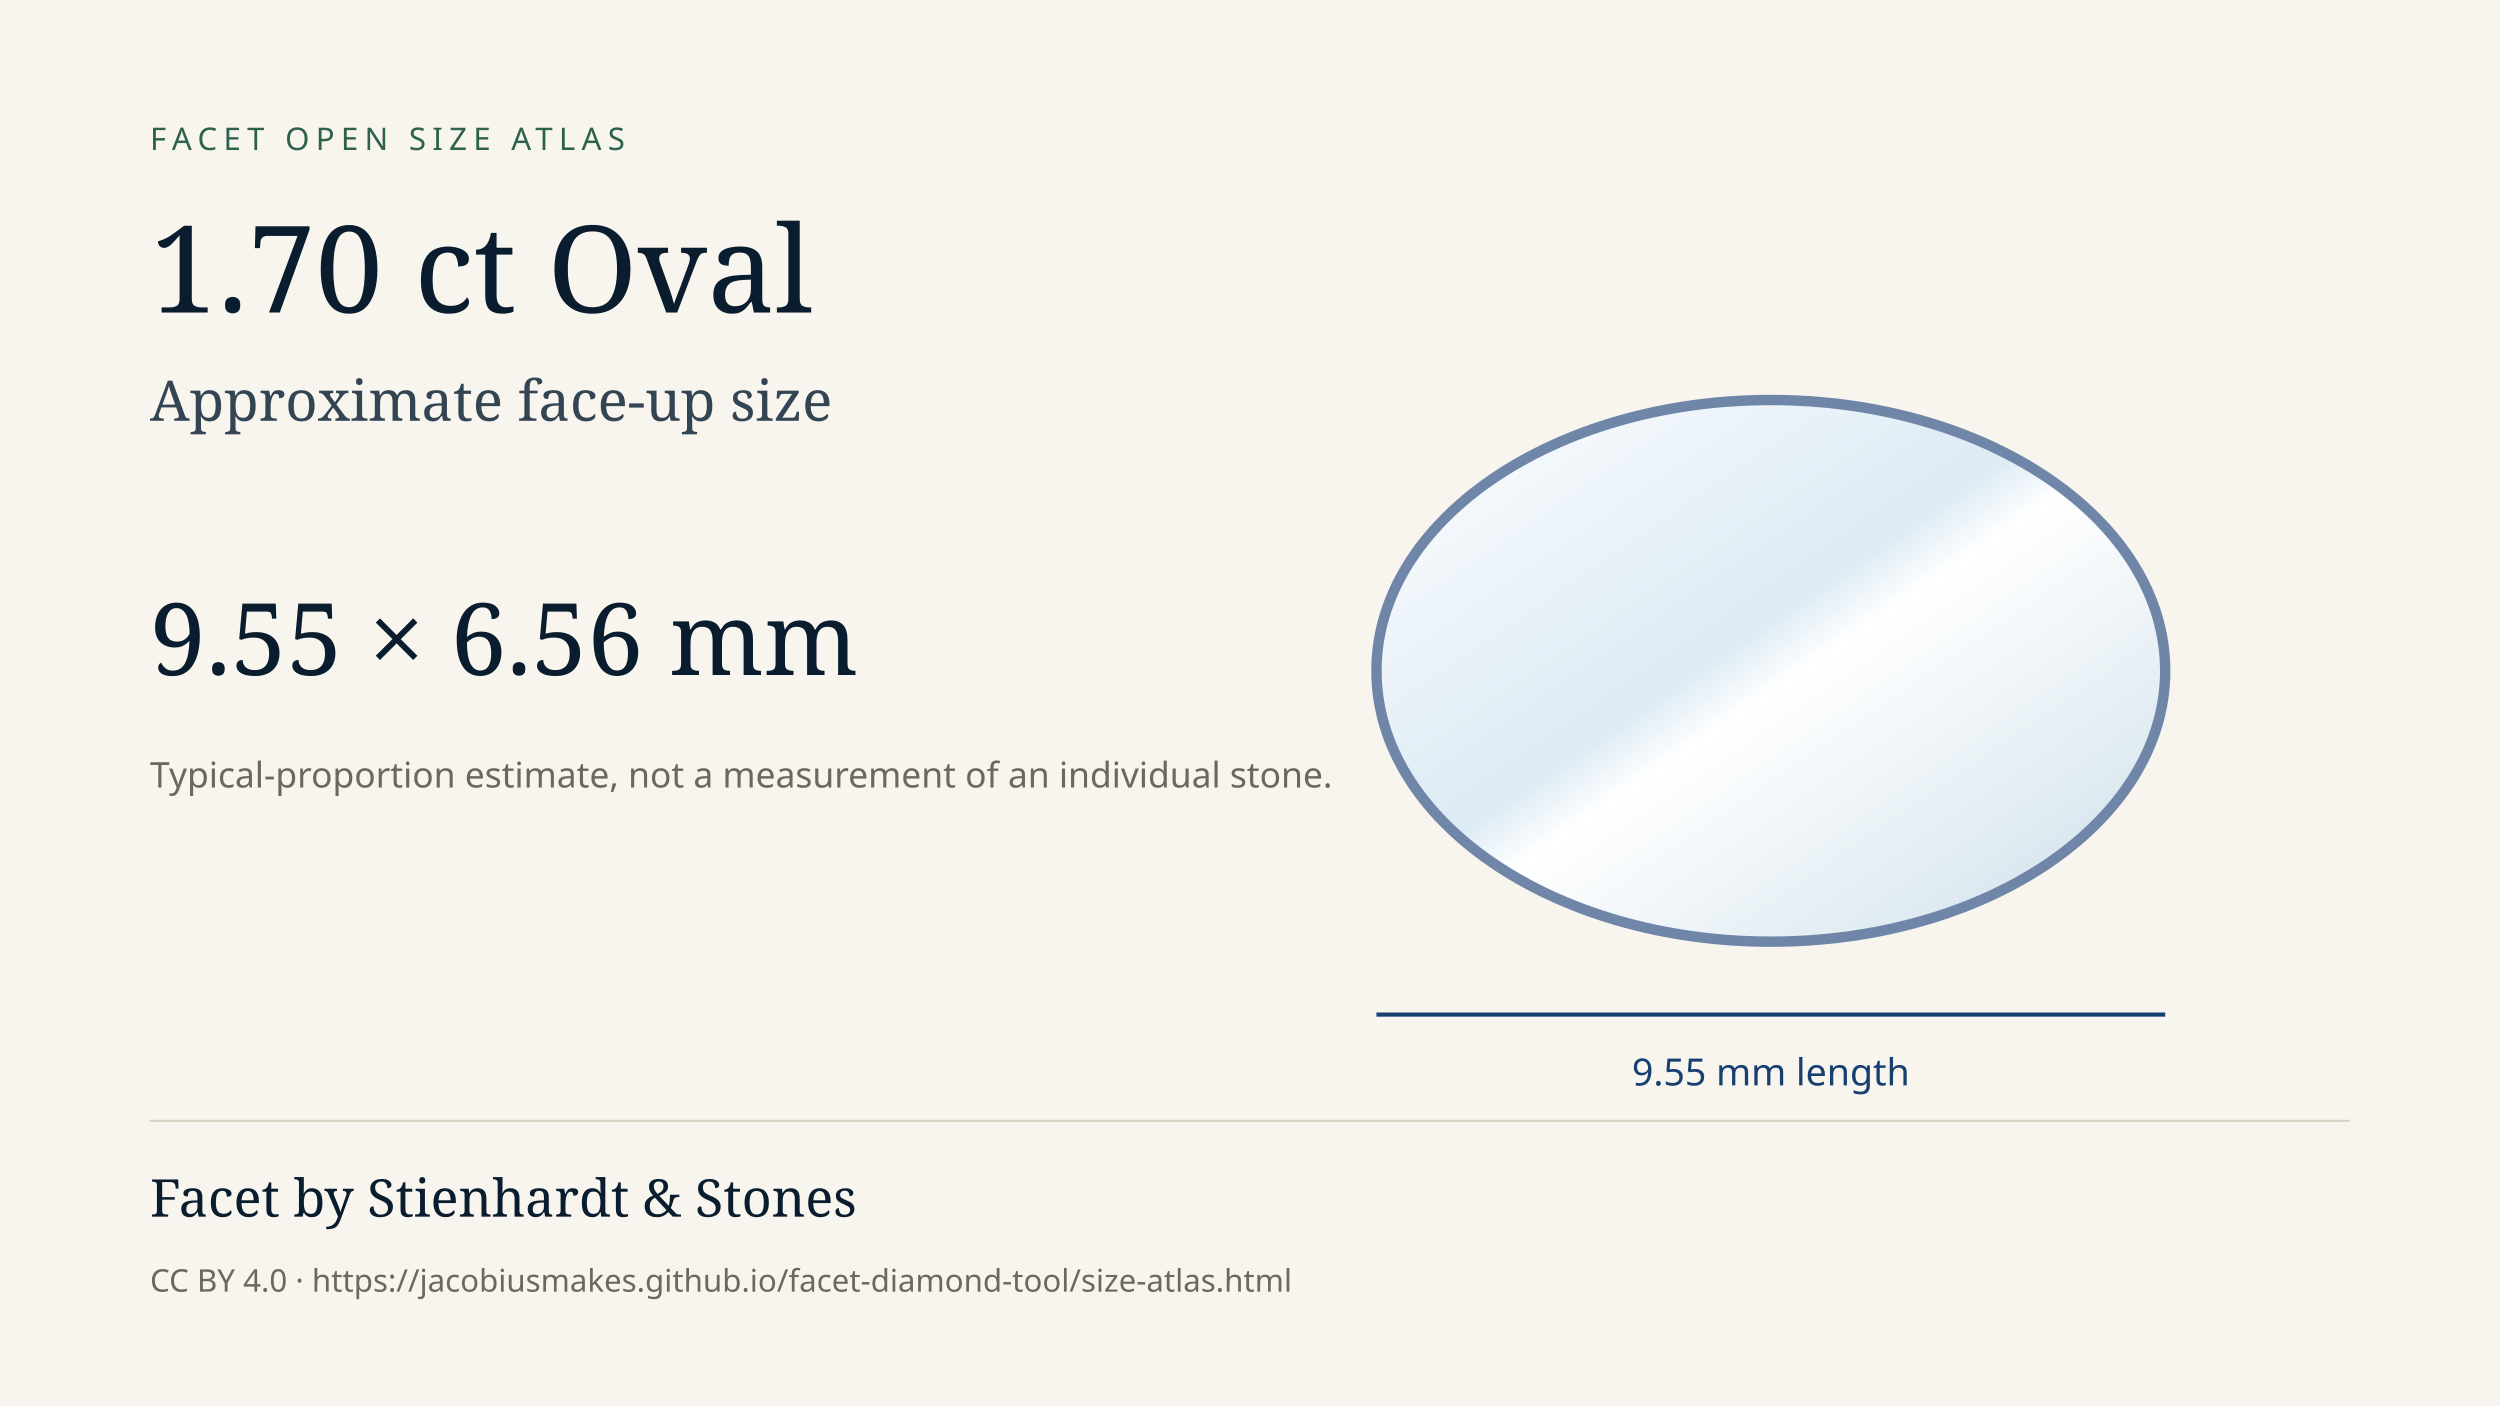
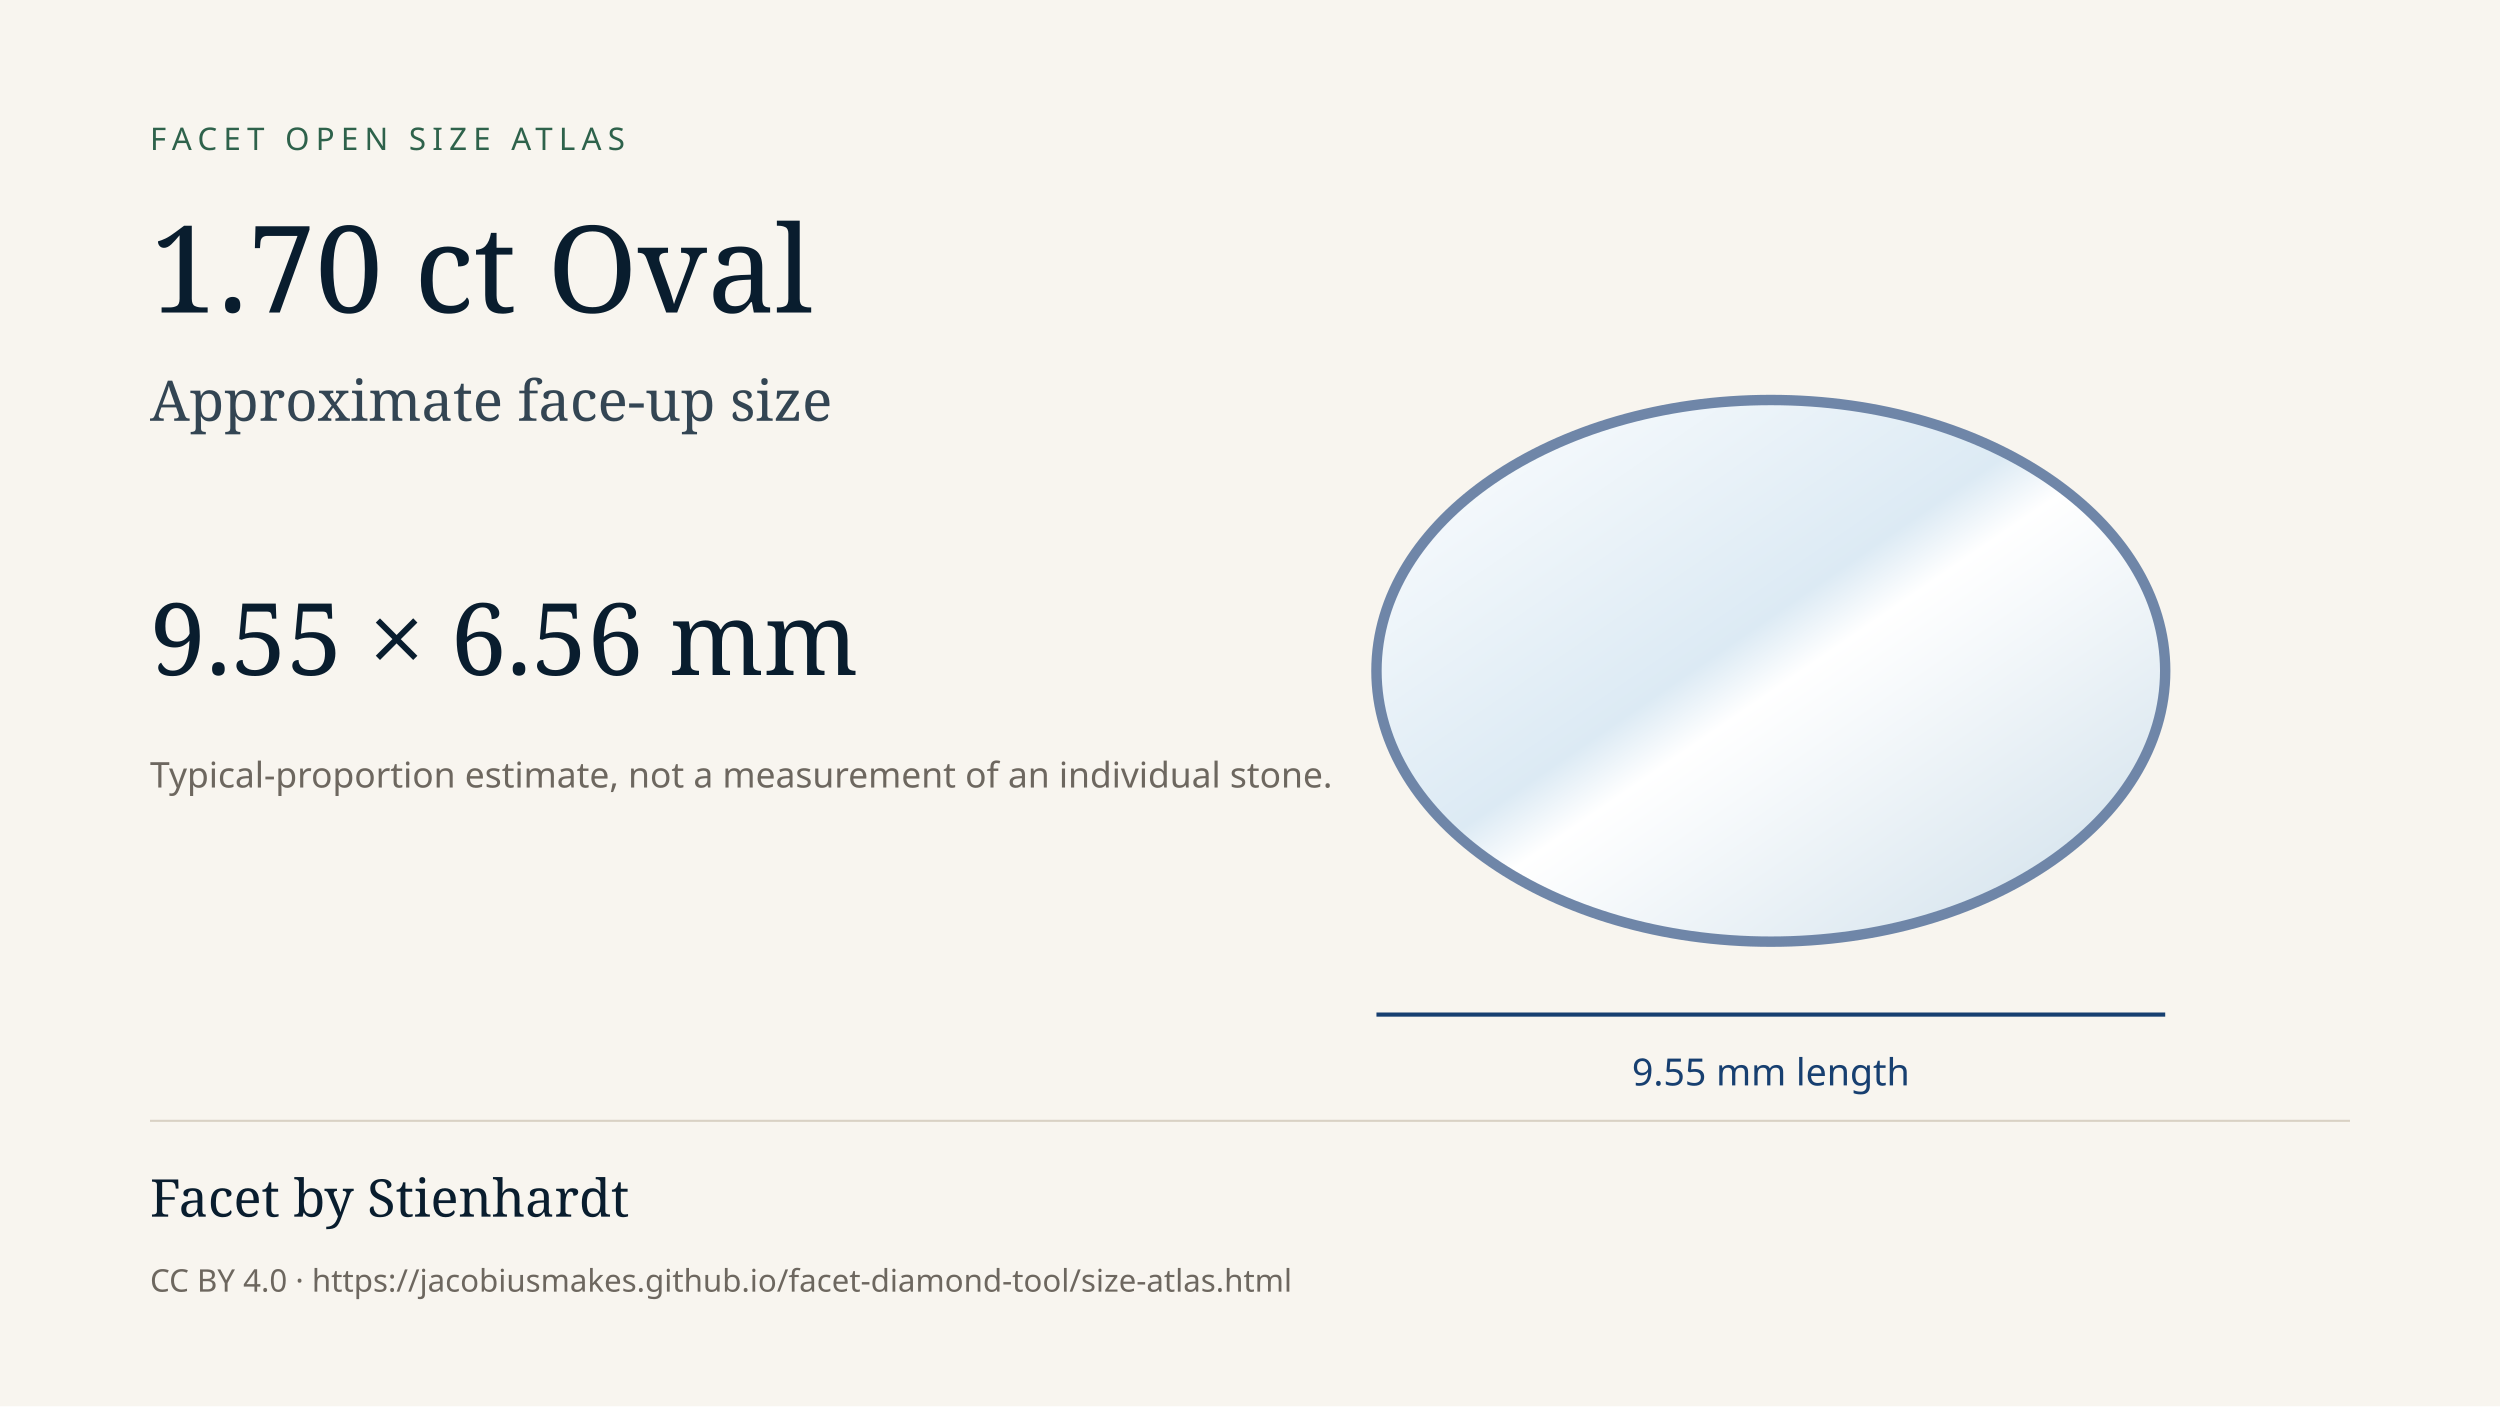
<svg xmlns="http://www.w3.org/2000/svg" width="1200" height="675" viewBox="0 0 1200 675" role="img" aria-labelledby="title description">
  <defs>
    <linearGradient id="paper" x1="0" y1="0" x2="1" y2="1">
      <stop stop-color="#fffdfa" />
      <stop offset="1" stop-color="#edf3f7" />
    </linearGradient>
    <linearGradient id="stone" x1="0" y1="0" x2="1" y2="1">
      <stop stop-color="#ffffff" />
      <stop offset="0.45" stop-color="#dceaf4" />
      <stop offset="0.52" stop-color="#ffffff" />
      <stop offset="1" stop-color="#cbdde9" />
    </linearGradient>
  </defs>
  <rect width="1200" height="675" fill="#f8f5ef" />
  <text x="72" y="72" fill="#2e624b" font-family="Verdana, sans-serif" font-size="15" letter-spacing="3">FACET OPEN SIZE ATLAS</text>
  <text x="72" y="150" fill="#091d2e" font-family="Georgia, serif" font-size="58">1.70 ct Oval</text>
  <text x="72" y="202" fill="#334553" font-family="Georgia, serif" font-size="27">Approximate face-up size</text>
  <g fill="url(#stone)" stroke="#6f86a8" stroke-width="5">
    <ellipse cx="850" cy="322" rx="189.3" ry="130.0" />
  </g>
  <line x1="660.7" y1="487.0" x2="1039.3" y2="487.0" stroke="#173f70" stroke-width="2" />
  <text x="850" y="521.0" fill="#173f70" text-anchor="middle" font-family="Verdana, sans-serif" font-size="18">9.55 mm length</text>
  <text x="72" y="324" fill="#091d2e" font-family="Georgia, serif" font-size="48">9.55 × 6.56 mm</text>
  <text x="72" y="378" fill="#6d675f" font-family="Verdana, sans-serif" font-size="17">Typical-proportion estimate, not a measurement of an individual stone.</text>
  <line x1="72" y1="538" x2="1128" y2="538" stroke="#d9d1c4" />
-   <text x="72" y="584" fill="#091d2e" font-family="Georgia, serif" font-size="25">Facet by Stienhardt &amp; Stones</text>
+   <text x="72" y="584" fill="#091d2e" font-family="Georgia, serif" font-size="25">Facet by Stienhardt</text>
  <text x="72" y="620" fill="#6d675f" font-family="Verdana, sans-serif" font-size="15">CC BY 4.0 · https://jacobiusmakes.github.io/facet-diamond-tool/size-atlas.html</text>
</svg>
